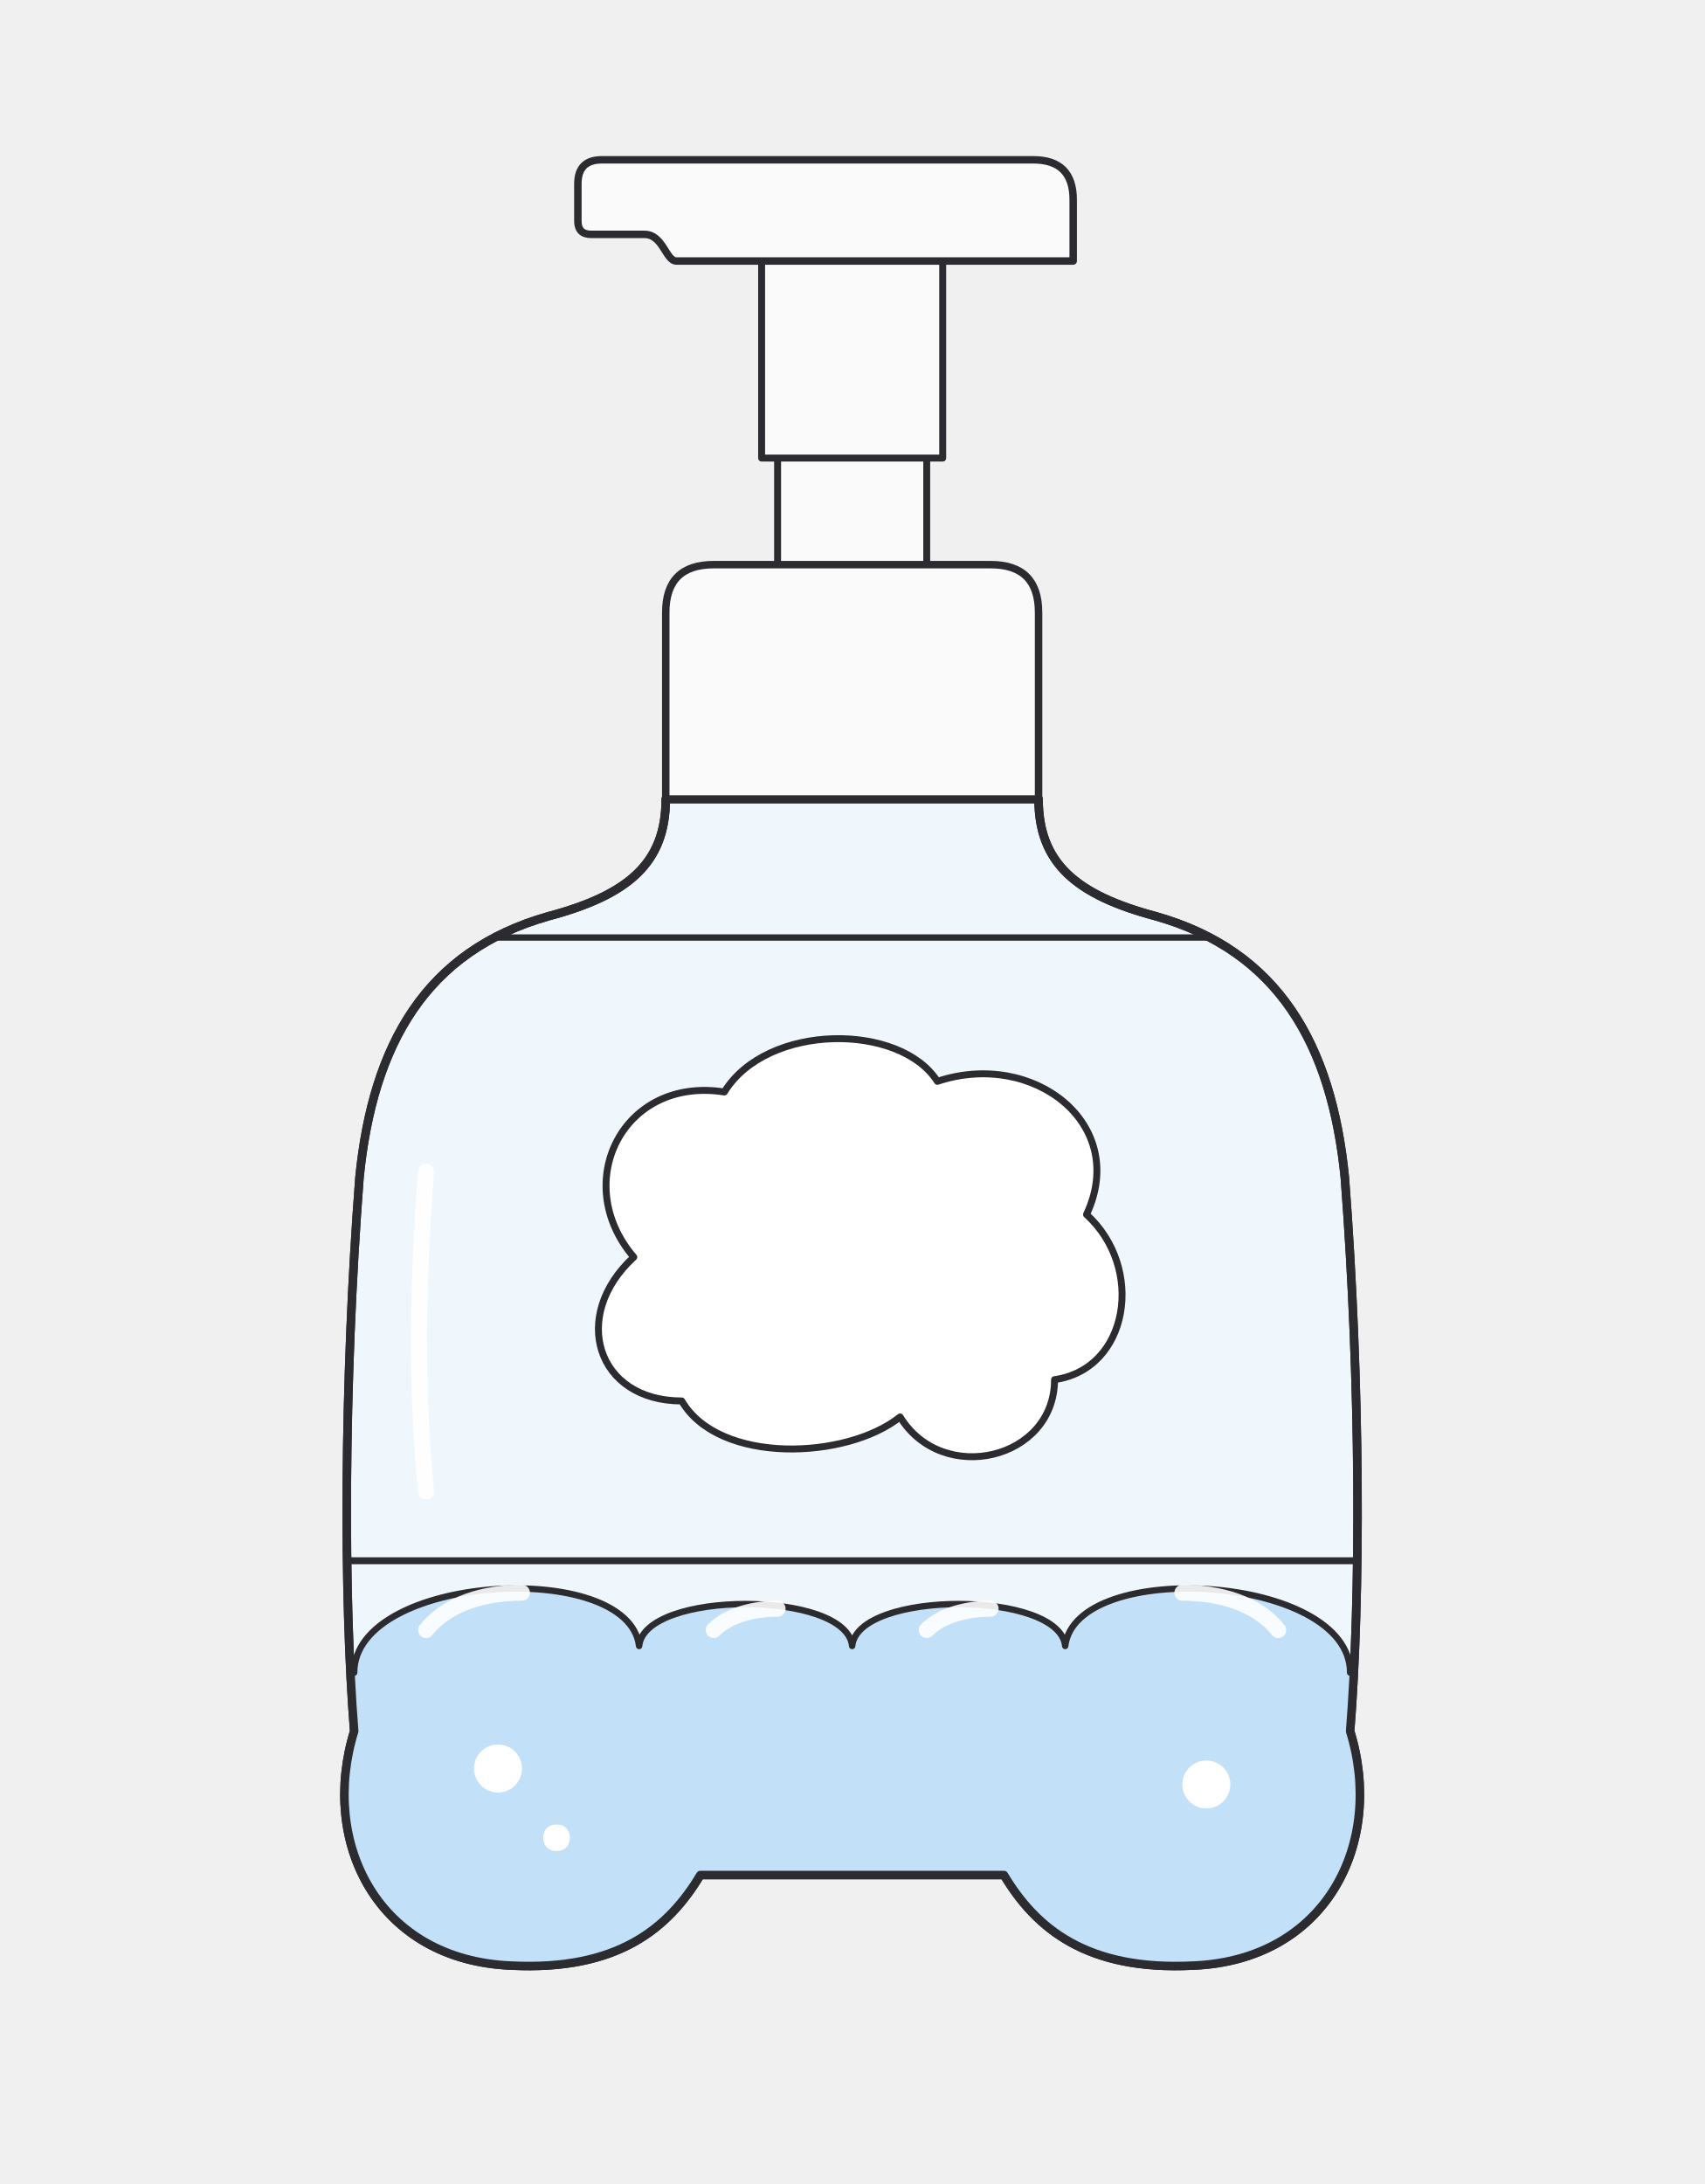
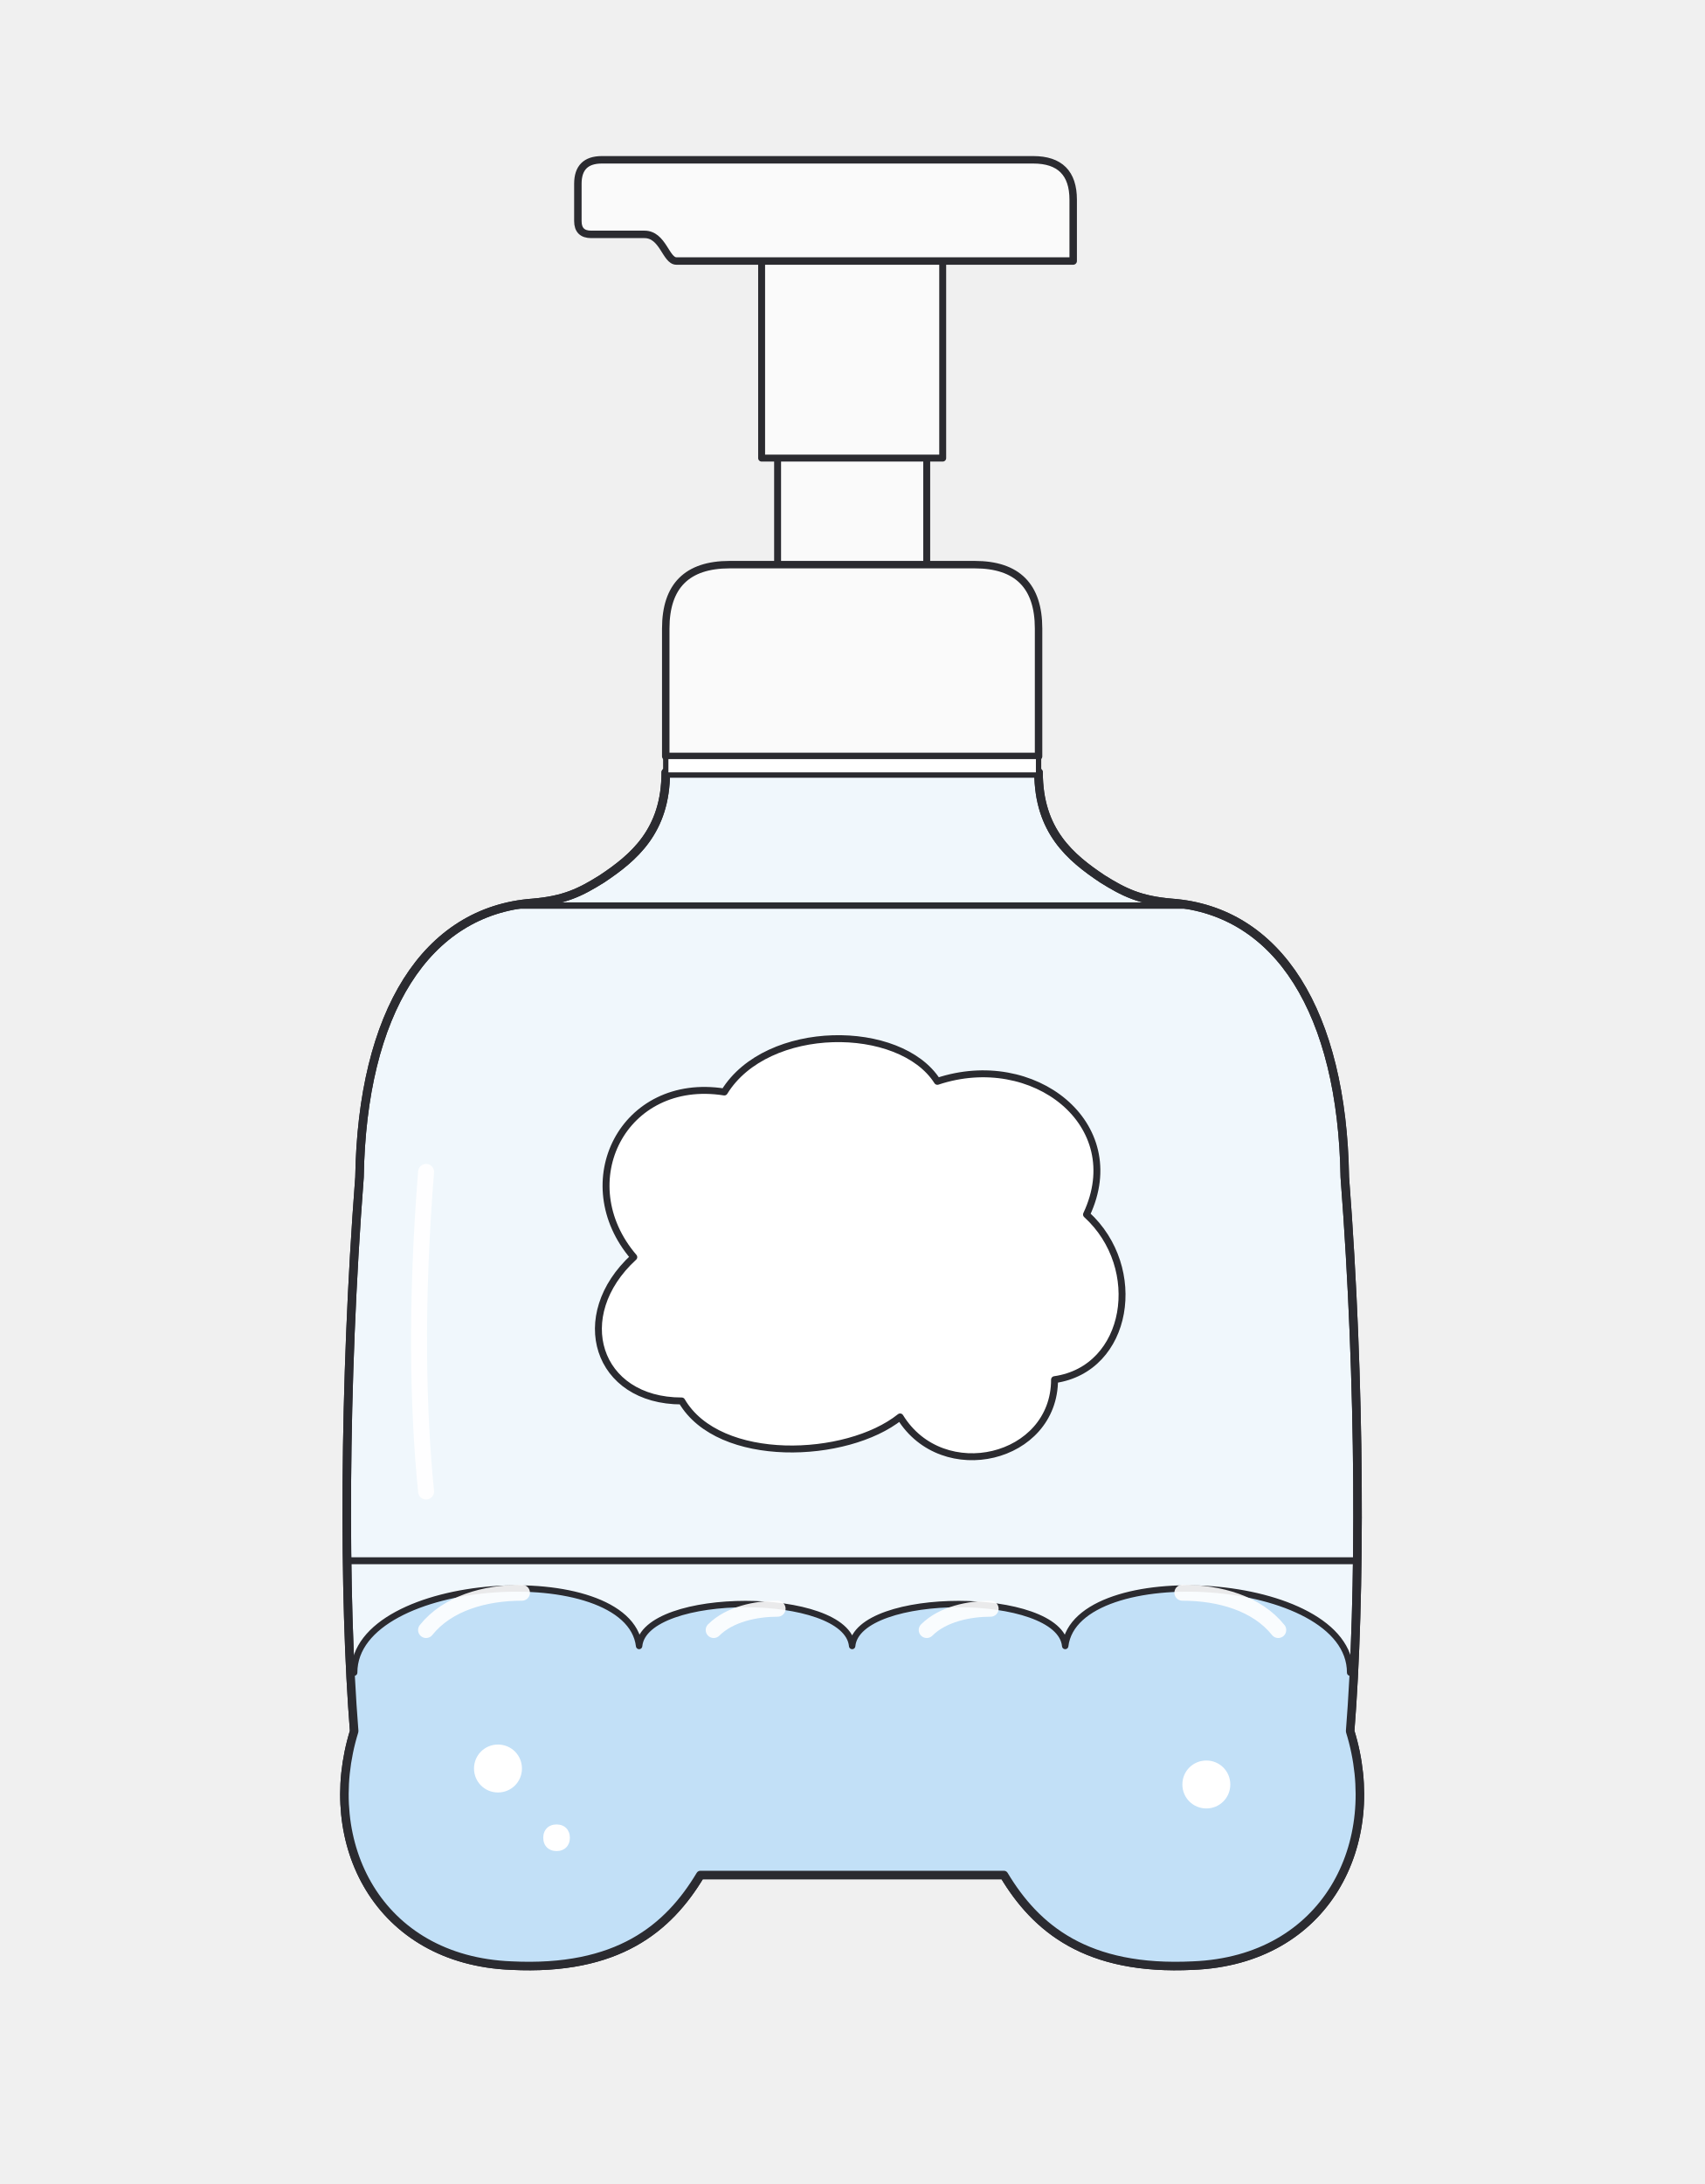
<svg xmlns="http://www.w3.org/2000/svg" width="640" height="820" viewBox="0 0 640 820">
  <defs>
    <clipPath id="clip-body">
-       <path d="M250 300 C250 324 236 336 206 344 C160 357 140 392 135 442 C129 520 129 600 133 650 C120 692 142 736 192 738 C232 740 251 724 263 704 L377 704 C389 724 408 740 448 738 C498 736 520 692 507 650 C511 600 511 520 505 442 C500 392 480 357 434 344 C404 336 390 324 390 300 Z" />
+       <path d="M250 290 C250 312 238 322 226 330 C218 335 212 338 200 339 C160 342 136 380 135 442 C129 520 129 600 133 650 C120 692 142 736 192 738 C232 740 251 724 263 704 L377 704 C389 724 408 740 448 738 C498 736 520 692 507 650 C511 600 511 520 505 442 C504 380 480 342 440 339 C428 338 422 335 414 330 C402 322 390 312 390 290 Z" />
    </clipPath>
  </defs>
-   <path id="body" d="M250 300 C250 324 236 336 206 344 C160 357 140 392 135 442 C129 520 129 600 133 650 C120 692 142 736 192 738 C232 740 251 724 263 704 L377 704 C389 724 408 740 448 738 C498 736 520 692 507 650 C511 600 511 520 505 442 C500 392 480 357 434 344 C404 336 390 324 390 300 Z" fill="#f0f7fc" stroke="#2b2b30" stroke-width="3.2" stroke-linejoin="round" stroke-linecap="round" />
+   <path id="body" d="M250 290 C250 312 238 322 226 330 C218 335 212 338 200 339 C160 342 136 380 135 442 C129 520 129 600 133 650 C120 692 142 736 192 738 C232 740 251 724 263 704 L377 704 C389 724 408 740 448 738 C498 736 520 692 507 650 C511 600 511 520 505 442 C504 380 480 342 440 339 C428 338 422 335 414 330 C402 322 390 312 390 290 Z" fill="#f0f7fc" stroke="#2b2b30" stroke-width="3.2" stroke-linejoin="round" stroke-linecap="round" />
  <path id="band" d="M110 628 L133 628 C133 591 236 585 240 618 C242 597 318 597 320 618 C322 597 398 597 400 618 C404 585 507 591 507 628 L530 628 L530 760 L110 760 Z" fill="#c2e0f7" clip-path="url(#clip-body)" />
  <path id="bandline" d="M133 628 C133 591 236 585 240 618 C242 597 318 597 320 618 C322 597 398 597 400 618 C404 585 507 591 507 628" fill="none" stroke="#2b2b30" stroke-width="2.4" stroke-linejoin="round" stroke-linecap="round" />
  <path id="foam_highlight" d="M160 612 C168 602 182 598 196 598 M268 612 C274 606 284 604 292 604 M348 612 C354 606 364 604 372 604 M444 598 C458 598 472 602 480 612" fill="none" stroke="#ffffff" stroke-width="6" stroke-linecap="round" opacity="0.9" />
  <path id="foam_bubbles" d="M196 664 C196 669 192 673 187 673 C182 673 178 669 178 664 C178 659 182 655 187 655 C192 655 196 659 196 664 Z M214 690 C214 693 212 695 209 695 C206 695 204 693 204 690 C204 687 206 685 209 685 C212 685 214 687 214 690 Z M462 670 C462 675 458 679 453 679 C448 679 444 675 444 670 C444 665 448 661 453 661 C458 661 462 665 462 670 Z" fill="#ffffff" />
  <path id="mid_parting_line" d="M110 586 L530 586" fill="none" stroke="#2b2b30" stroke-width="2.6" stroke-linejoin="round" stroke-linecap="round" clip-path="url(#clip-body)" />
  <path id="highlight" d="M160 440 C156 490 157 530 160 560" fill="none" stroke="#ffffff" stroke-width="6" stroke-linecap="round" opacity="0.9" />
-   <path id="shoulder_parting_line" d="M110 352 L530 352" fill="none" stroke="#2b2b30" stroke-width="2.4" stroke-linejoin="round" stroke-linecap="round" clip-path="url(#clip-body)" />
+   <path id="shoulder_parting_line" d="M110 340 L530 340" fill="none" stroke="#2b2b30" stroke-width="2.4" stroke-linejoin="round" stroke-linecap="round" clip-path="url(#clip-body)" />
  <path id="label" d="M238 472 C214 444 234 404 272 410 C288 384 338 384 352 406 C388 394 424 422 408 456 C430 476 424 514 396 518 C396 548 354 558 338 532 C318 548 270 550 256 526 C224 526 214 494 238 472 Z" fill="#ffffff" stroke="#2b2b30" stroke-width="2.6" stroke-linejoin="round" stroke-linecap="round" />
-   <path id="body_outline" d="M250 300 C250 324 236 336 206 344 C160 357 140 392 135 442 C129 520 129 600 133 650 C120 692 142 736 192 738 C232 740 251 724 263 704 L377 704 C389 724 408 740 448 738 C498 736 520 692 507 650 C511 600 511 520 505 442 C500 392 480 357 434 344 C404 336 390 324 390 300 Z" fill="none" stroke="#2b2b30" stroke-width="3.2" stroke-linejoin="round" stroke-linecap="round" />
+   <path id="body_outline" d="M250 290 C250 312 238 322 226 330 C218 335 212 338 200 339 C160 342 136 380 135 442 C129 520 129 600 133 650 C120 692 142 736 192 738 C232 740 251 724 263 704 L377 704 C389 724 408 740 448 738 C498 736 520 692 507 650 C511 600 511 520 505 442 C504 380 480 342 440 339 C428 338 422 335 414 330 C402 322 390 312 390 290 Z" fill="none" stroke="#2b2b30" stroke-width="3.2" stroke-linejoin="round" stroke-linecap="round" />
  <path id="stem_lower" d="M292 168 L348 168 L348 214 L292 214 Z" fill="#fafafa" stroke="#2b2b30" stroke-width="2.6" stroke-linejoin="round" stroke-linecap="round" />
  <path id="stem_upper" d="M286 96 L354 96 L354 172 L286 172 Z" fill="#fafafa" stroke="#2b2b30" stroke-width="2.6" stroke-linejoin="round" stroke-linecap="round" />
-   <path id="cap" d="M250 300 L250 230 Q250 212 268 212 L372 212 Q390 212 390 230 L390 300 Z" fill="#fafafa" stroke="#2b2b30" stroke-width="2.8" stroke-linejoin="round" stroke-linecap="round" />
+   <path id="cap" d="M250 284 L250 236 Q250 212 274 212 L366 212 Q390 212 390 236 L390 284 Z" fill="#fafafa" stroke="#2b2b30" stroke-width="2.8" stroke-linejoin="round" stroke-linecap="round" />
+   <path id="cap_ring" d="M250 284 L390 284 L390 291 L250 291 Z" fill="#ffffff" stroke="#2b2b30" stroke-width="2.0" stroke-linejoin="round" stroke-linecap="round" />
  <path id="pump_head" d="M226 60 L388 60 Q403 60 403 75 L403 98 L254 98 C250 98 249 88 242 88 L222 88 Q217 88 217 83 L217 69 Q217 60 226 60 Z" fill="#fafafa" stroke="#2b2b30" stroke-width="2.8" stroke-linejoin="round" stroke-linecap="round" />
</svg>
